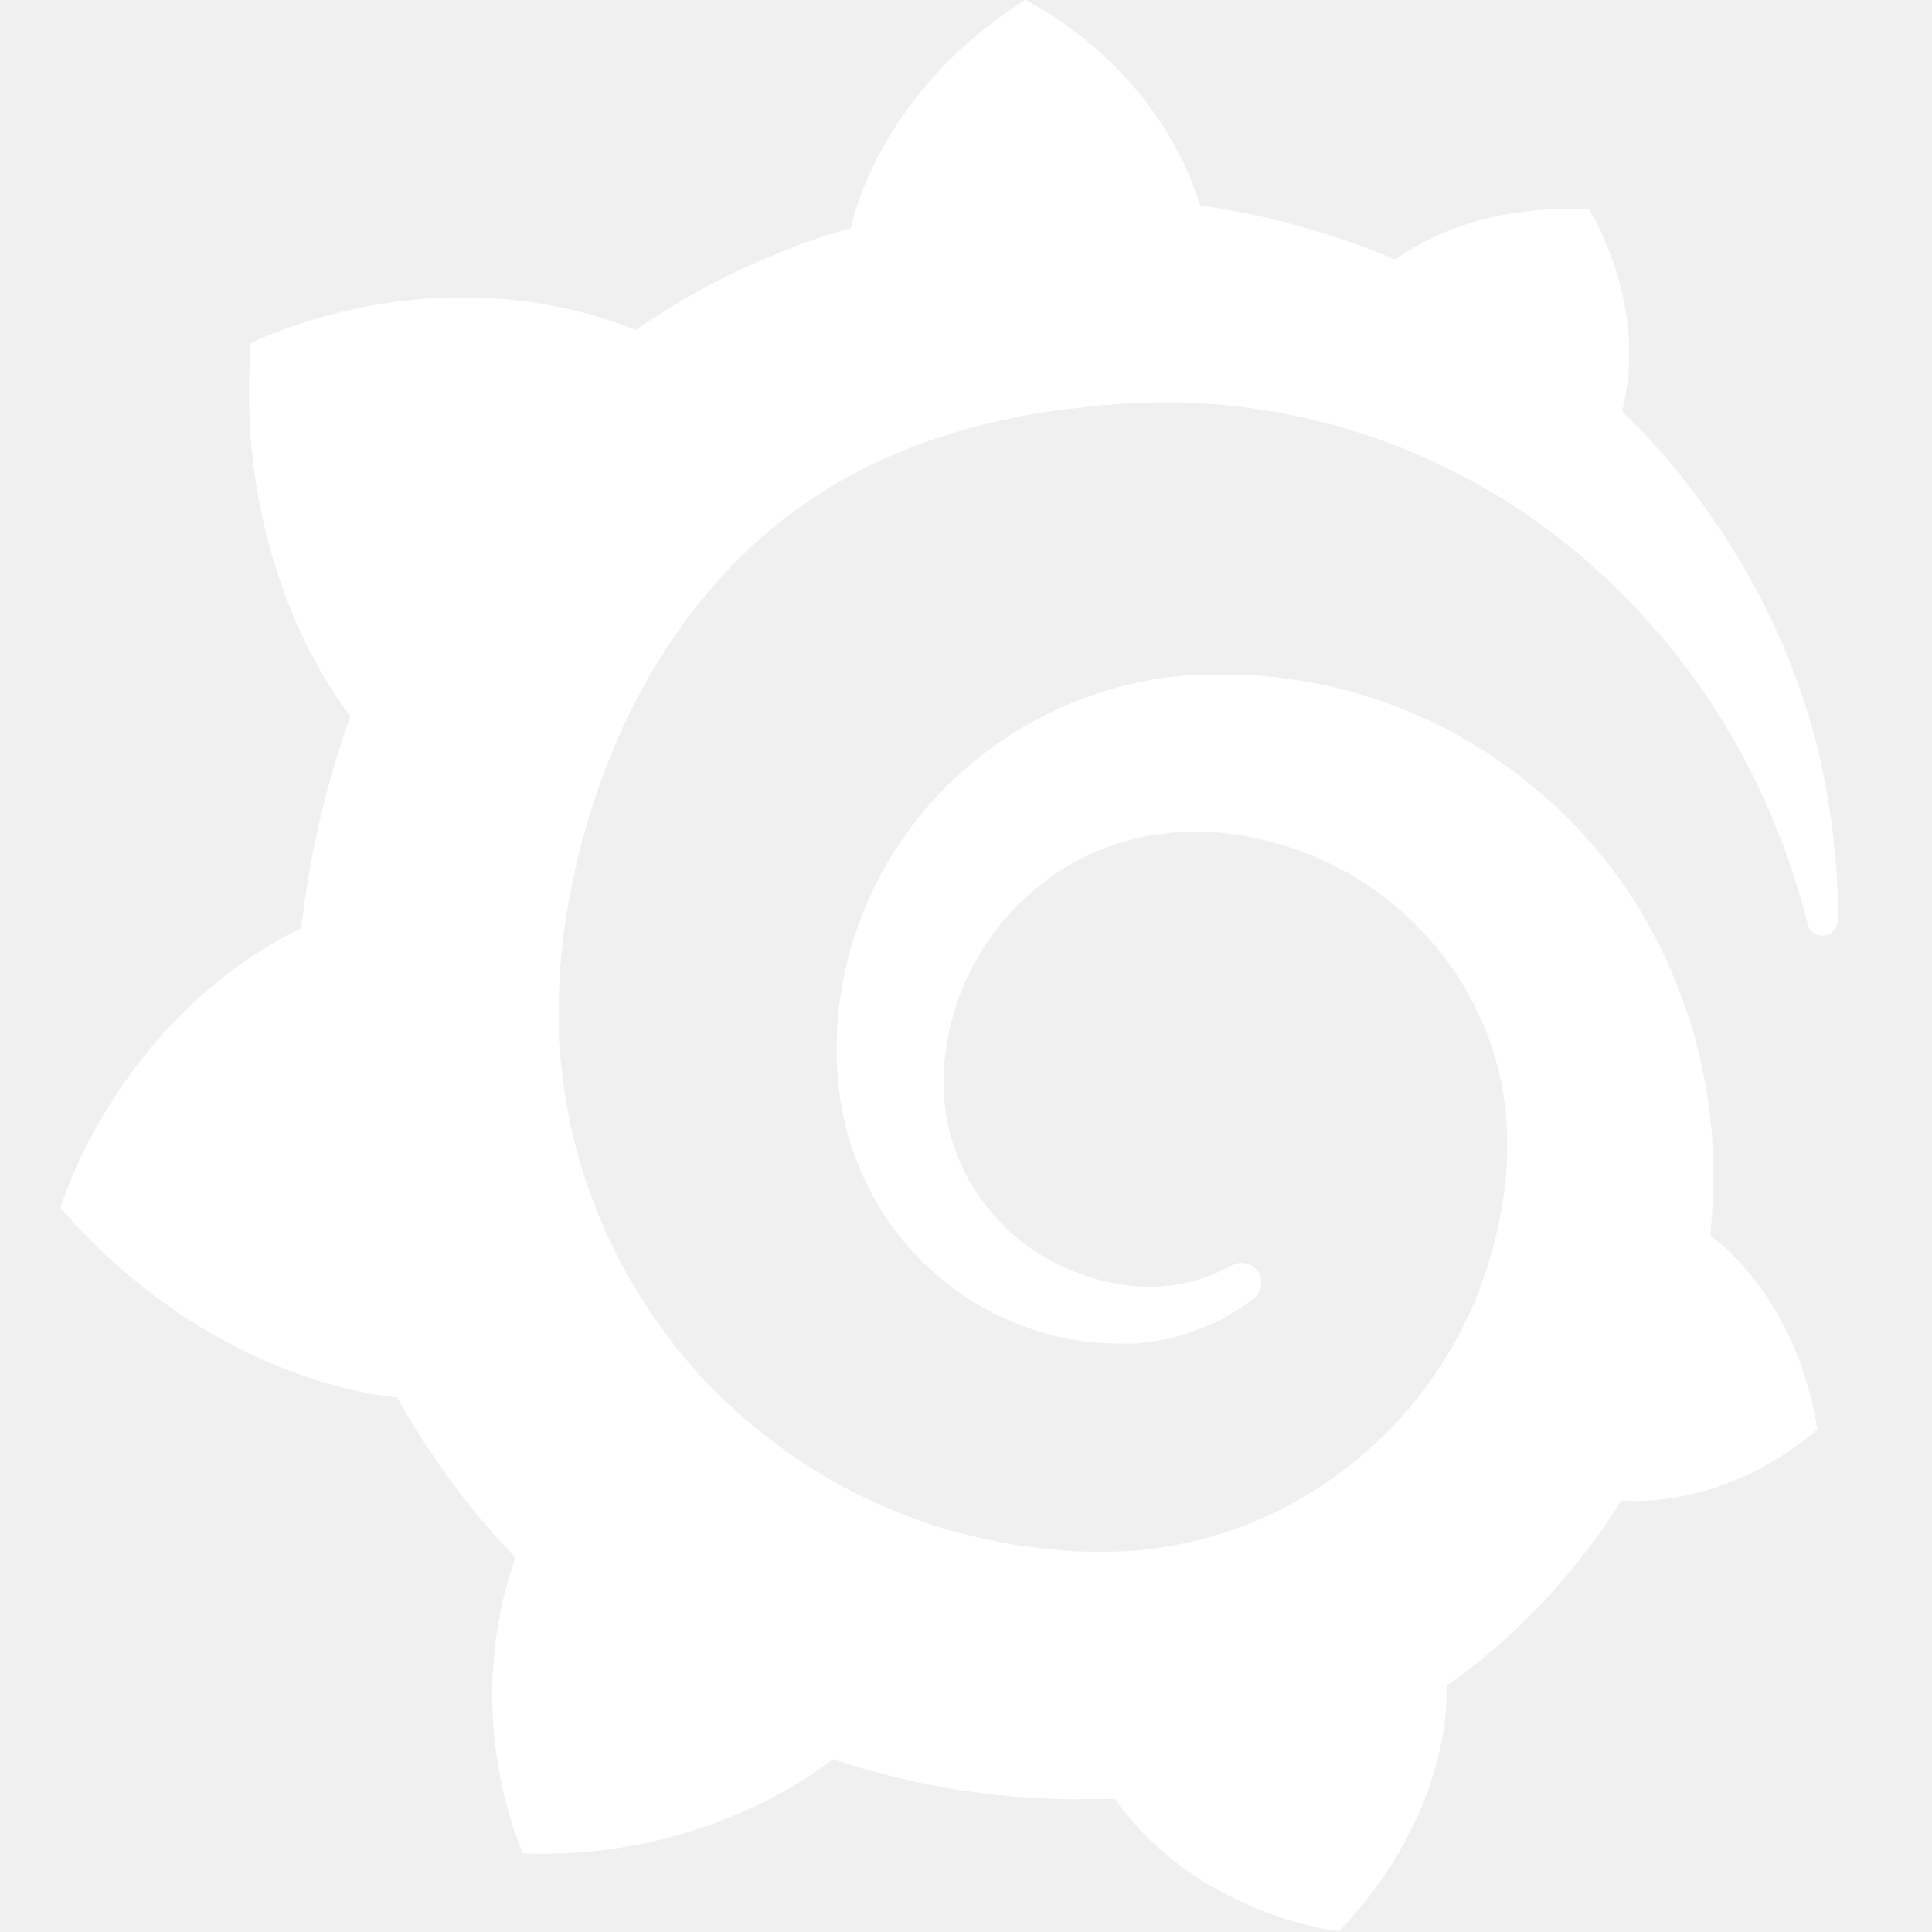
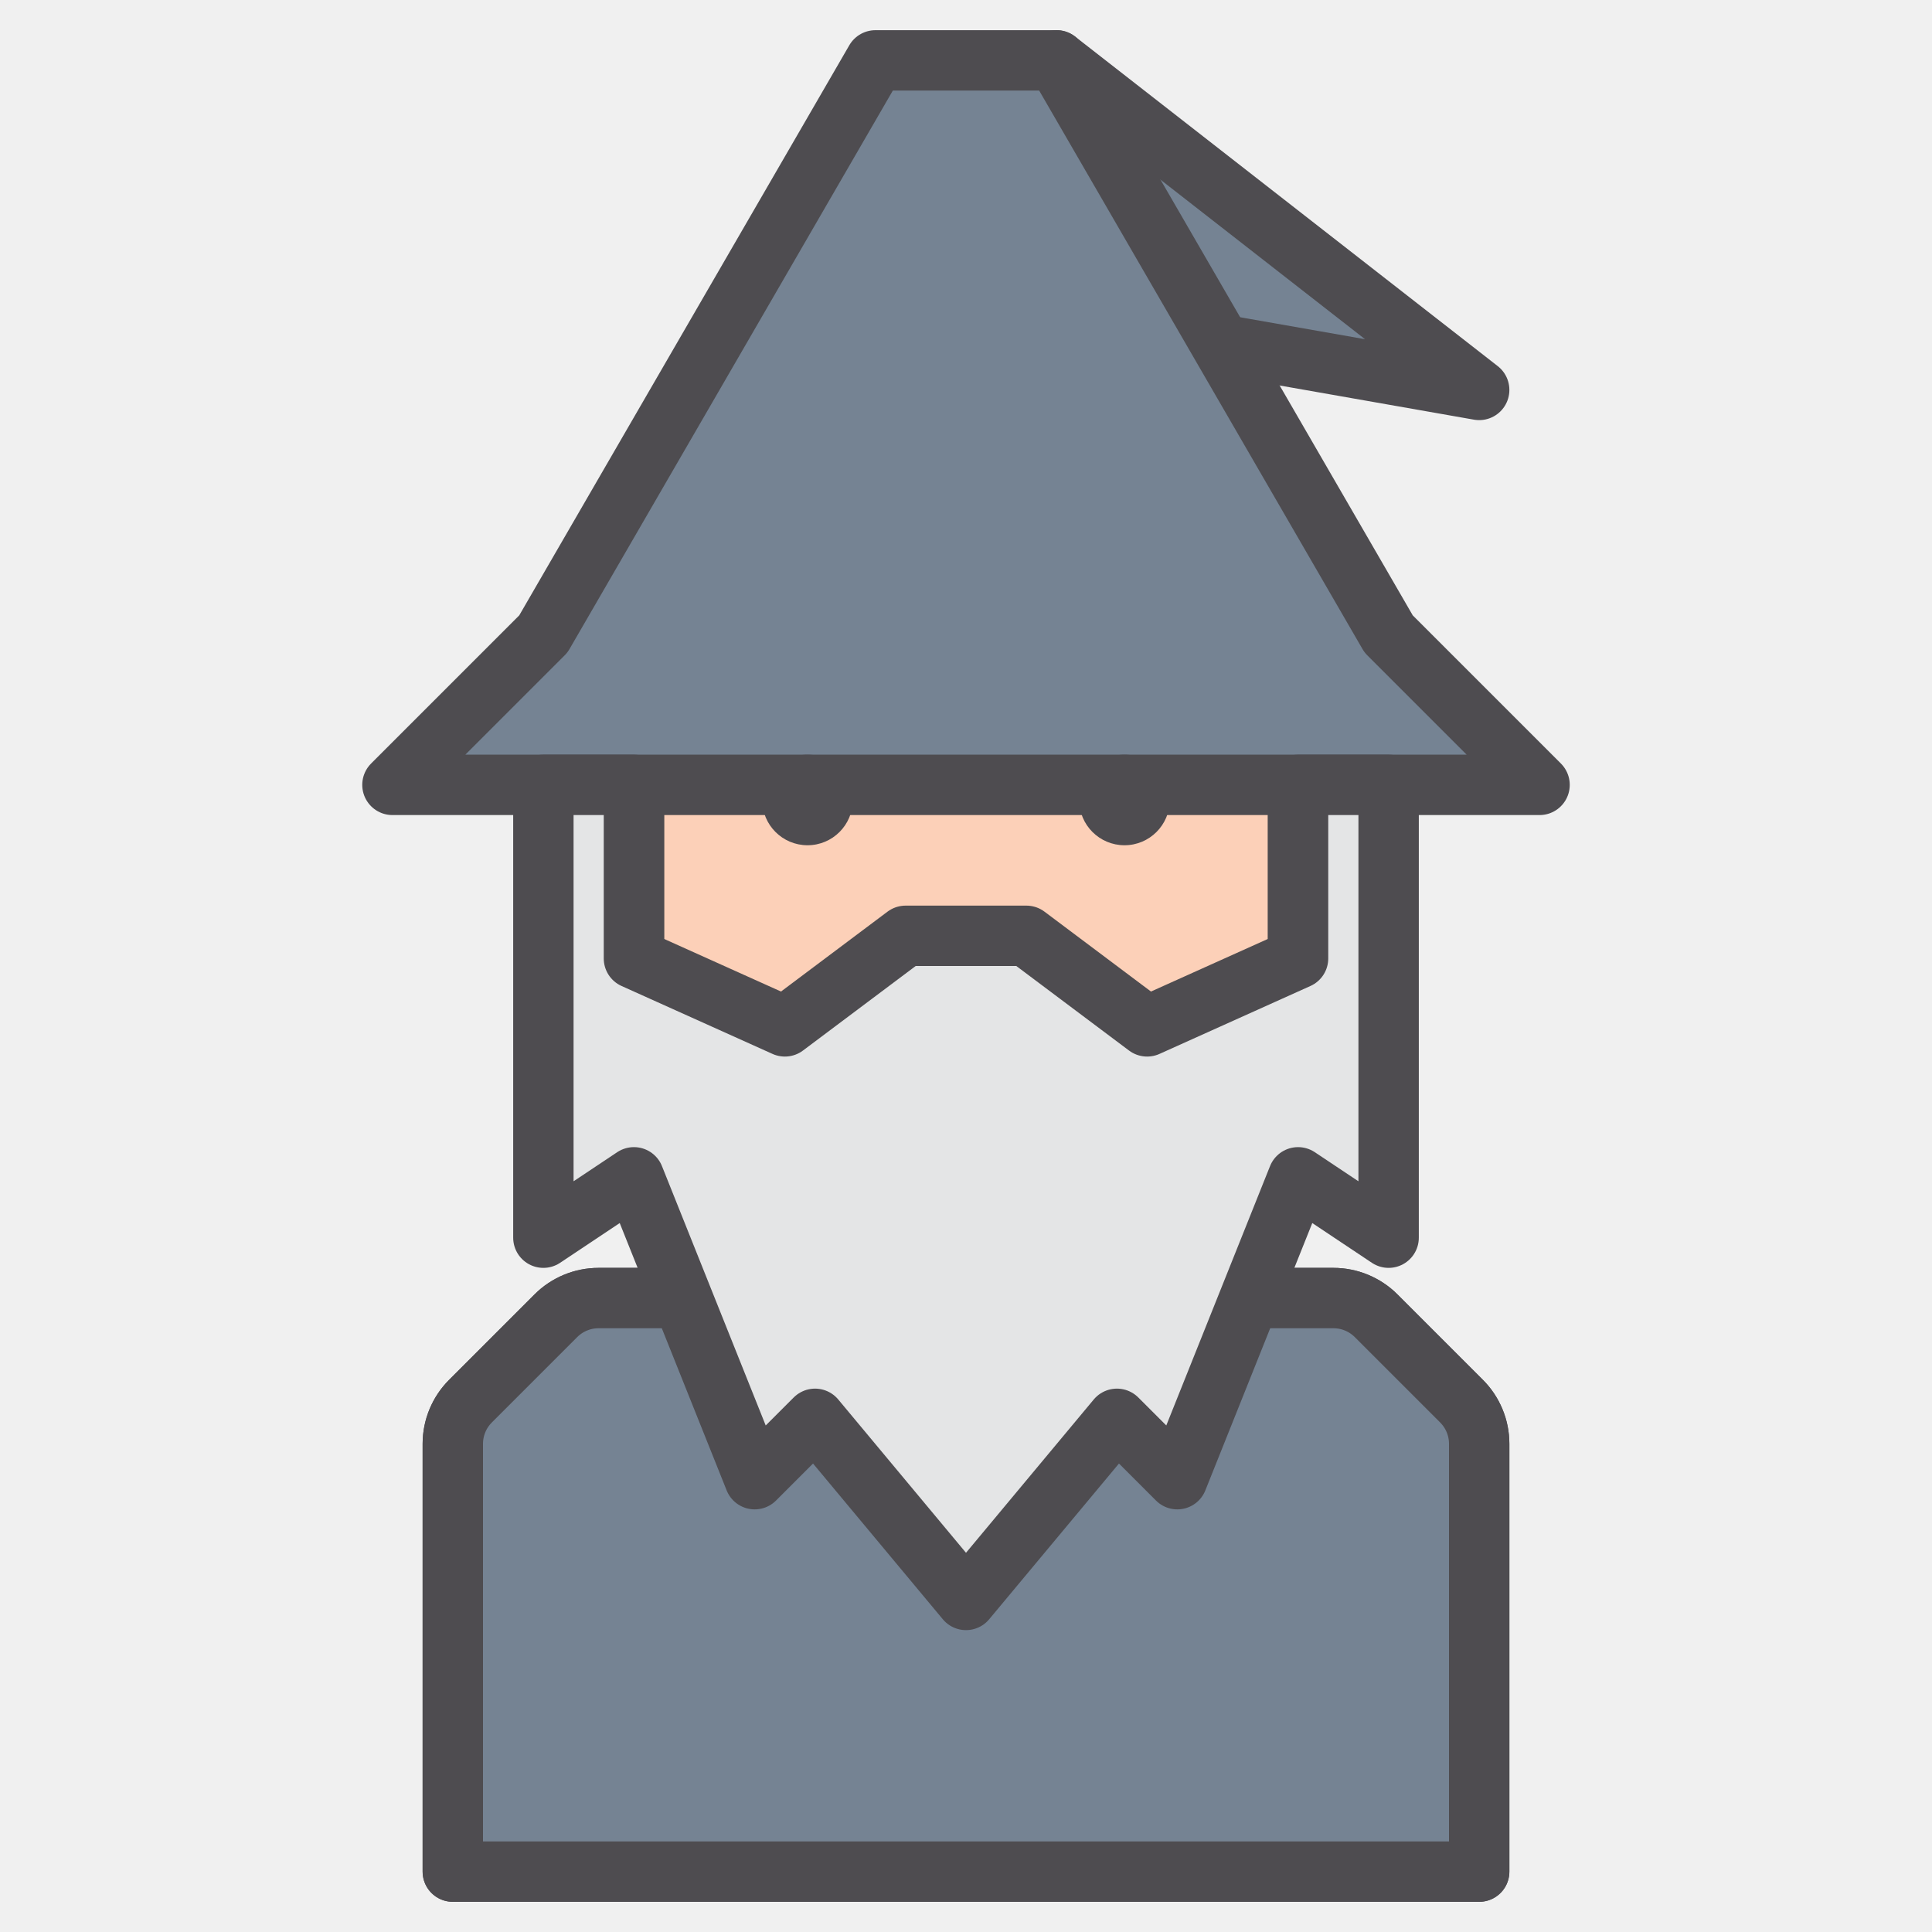
- <svg xmlns="http://www.w3.org/2000/svg" width="16px" height="16px" viewBox="0 0 16 16" version="1.1">
-   <defs />
-   <g id="Page-1" stroke="none" stroke-width="1" fill="none" fill-rule="evenodd">
-     <g id="grafana_icon" transform="translate(0.5, 0)" fill-rule="nonzero" fill="#ffffff">
-       <path d="M14.696,7.06 C14.67,6.791 14.626,6.482 14.538,6.139 C14.45,5.799 14.317,5.425 14.124,5.037 C13.93,4.649 13.678,4.248 13.352,3.856 C13.225,3.702 13.084,3.552 12.934,3.406 C13.158,2.512 12.661,1.736 12.661,1.736 C11.801,1.683 11.255,2.005 11.052,2.15 C11.017,2.137 10.986,2.12 10.951,2.106 C10.805,2.049 10.655,1.992 10.497,1.943 C10.343,1.895 10.184,1.851 10.021,1.811 C9.858,1.772 9.695,1.741 9.527,1.714 C9.496,1.71 9.47,1.705 9.439,1.701 C9.065,0.502 7.989,-2.84217094e-14 7.989,-2.84217094e-14 C6.786,0.762 6.562,1.829 6.562,1.829 C6.562,1.829 6.557,1.851 6.548,1.89 C6.482,1.908 6.416,1.93 6.35,1.948 C6.258,1.974 6.165,2.009 6.077,2.045 C5.984,2.08 5.896,2.115 5.804,2.155 C5.623,2.234 5.442,2.322 5.266,2.419 C5.094,2.516 4.927,2.622 4.764,2.732 C4.742,2.723 4.72,2.715 4.72,2.715 C3.054,2.08 1.578,2.842 1.578,2.842 C1.441,4.614 2.243,5.729 2.402,5.931 C2.362,6.042 2.327,6.152 2.291,6.262 C2.168,6.663 2.076,7.073 2.018,7.5 C2.009,7.562 2.001,7.624 1.996,7.685 C0.454,8.448 0,10.003 0,10.003 C1.282,11.48 2.781,11.572 2.781,11.572 C2.781,11.572 2.785,11.568 2.785,11.568 C2.975,11.907 3.195,12.229 3.442,12.533 C3.547,12.661 3.653,12.78 3.768,12.898 C3.301,14.238 3.834,15.349 3.834,15.349 C5.262,15.402 6.2,14.723 6.399,14.569 C6.54,14.617 6.685,14.661 6.83,14.696 C7.271,14.811 7.721,14.877 8.17,14.895 C8.28,14.899 8.395,14.904 8.505,14.899 L8.558,14.899 L8.593,14.899 L8.664,14.899 L8.734,14.895 L8.734,14.899 C9.408,15.86 10.589,15.996 10.589,15.996 C11.431,15.111 11.48,14.229 11.48,14.04 L11.48,14.04 C11.48,14.04 11.48,14.035 11.48,14.027 C11.48,14.009 11.48,14 11.48,14 L11.48,14 C11.48,13.987 11.48,13.974 11.48,13.961 C11.656,13.837 11.823,13.705 11.982,13.559 C12.317,13.255 12.612,12.907 12.859,12.533 C12.881,12.497 12.903,12.462 12.925,12.427 C13.877,12.48 14.551,11.836 14.551,11.836 C14.392,10.845 13.828,10.36 13.709,10.268 L13.709,10.268 C13.709,10.268 13.705,10.263 13.696,10.259 C13.687,10.254 13.687,10.25 13.687,10.25 C13.687,10.25 13.687,10.25 13.687,10.25 C13.683,10.246 13.674,10.241 13.665,10.237 C13.67,10.175 13.674,10.118 13.678,10.056 C13.687,9.95 13.687,9.84 13.687,9.734 L13.687,9.655 L13.687,9.615 L13.687,9.593 C13.687,9.567 13.687,9.576 13.687,9.567 L13.683,9.501 L13.678,9.413 C13.678,9.382 13.674,9.355 13.67,9.329 C13.665,9.303 13.665,9.272 13.661,9.245 L13.652,9.162 L13.639,9.078 C13.621,8.968 13.604,8.862 13.577,8.752 C13.476,8.324 13.308,7.919 13.092,7.553 C12.872,7.187 12.599,6.866 12.286,6.592 C11.977,6.319 11.629,6.099 11.268,5.936 C10.902,5.773 10.523,5.667 10.144,5.619 C9.955,5.592 9.765,5.583 9.576,5.588 L9.505,5.588 L9.488,5.588 C9.483,5.588 9.461,5.588 9.466,5.588 L9.435,5.588 L9.364,5.592 C9.338,5.592 9.311,5.597 9.289,5.597 C9.192,5.605 9.095,5.619 9.003,5.636 C8.624,5.707 8.267,5.843 7.954,6.033 C7.641,6.222 7.368,6.456 7.148,6.72 C6.927,6.985 6.756,7.28 6.637,7.584 C6.518,7.888 6.451,8.205 6.434,8.509 C6.429,8.584 6.429,8.664 6.429,8.739 C6.429,8.756 6.429,8.778 6.429,8.796 L6.434,8.858 C6.438,8.893 6.438,8.932 6.443,8.968 C6.456,9.122 6.487,9.272 6.526,9.413 C6.61,9.699 6.742,9.959 6.905,10.18 C7.068,10.4 7.267,10.581 7.474,10.726 C7.681,10.867 7.906,10.968 8.126,11.034 C8.346,11.101 8.567,11.127 8.774,11.127 C8.8,11.127 8.827,11.127 8.849,11.127 C8.862,11.127 8.875,11.127 8.888,11.127 C8.902,11.127 8.915,11.127 8.928,11.123 C8.95,11.123 8.972,11.118 8.994,11.118 C8.999,11.118 9.007,11.118 9.012,11.114 L9.034,11.109 C9.047,11.109 9.06,11.105 9.073,11.105 C9.1,11.101 9.122,11.096 9.148,11.092 C9.175,11.087 9.197,11.083 9.219,11.074 C9.267,11.065 9.311,11.048 9.355,11.034 C9.444,11.004 9.532,10.968 9.607,10.929 C9.686,10.889 9.756,10.841 9.827,10.796 C9.845,10.783 9.867,10.77 9.884,10.752 C9.955,10.695 9.968,10.589 9.911,10.519 C9.862,10.457 9.774,10.44 9.704,10.479 C9.686,10.488 9.668,10.497 9.651,10.506 C9.589,10.536 9.527,10.563 9.461,10.585 C9.395,10.607 9.325,10.625 9.254,10.638 C9.219,10.642 9.184,10.647 9.144,10.651 C9.126,10.651 9.109,10.655 9.087,10.655 C9.069,10.655 9.047,10.655 9.034,10.655 C9.016,10.655 8.999,10.655 8.981,10.655 C8.959,10.655 8.937,10.655 8.915,10.651 C8.915,10.651 8.902,10.651 8.91,10.651 L8.902,10.651 L8.888,10.651 C8.88,10.651 8.866,10.651 8.858,10.647 C8.835,10.642 8.818,10.642 8.796,10.638 C8.633,10.616 8.47,10.567 8.315,10.497 C8.157,10.426 8.007,10.329 7.87,10.206 C7.734,10.083 7.615,9.937 7.522,9.77 C7.43,9.602 7.364,9.417 7.333,9.223 C7.32,9.126 7.311,9.025 7.315,8.928 C7.315,8.902 7.32,8.875 7.32,8.849 C7.32,8.858 7.32,8.844 7.32,8.844 L7.32,8.835 L7.32,8.813 C7.32,8.8 7.324,8.787 7.324,8.774 C7.328,8.721 7.337,8.668 7.346,8.615 C7.421,8.192 7.632,7.778 7.959,7.465 C8.042,7.386 8.13,7.315 8.223,7.249 C8.315,7.183 8.417,7.126 8.523,7.077 C8.628,7.029 8.734,6.989 8.849,6.958 C8.959,6.927 9.073,6.91 9.192,6.897 C9.25,6.892 9.307,6.888 9.369,6.888 C9.386,6.888 9.395,6.888 9.408,6.888 L9.457,6.888 L9.488,6.888 C9.501,6.888 9.488,6.888 9.492,6.888 L9.505,6.888 L9.554,6.892 C9.682,6.901 9.805,6.919 9.928,6.949 C10.175,7.002 10.418,7.095 10.642,7.218 C11.092,7.469 11.475,7.857 11.709,8.324 C11.828,8.558 11.911,8.809 11.951,9.069 C11.96,9.135 11.969,9.201 11.973,9.267 L11.977,9.316 L11.982,9.364 C11.982,9.382 11.982,9.4 11.982,9.413 C11.982,9.43 11.982,9.448 11.982,9.461 L11.982,9.505 L11.982,9.554 C11.982,9.585 11.977,9.638 11.977,9.668 C11.973,9.739 11.964,9.814 11.955,9.884 C11.947,9.955 11.933,10.025 11.92,10.096 C11.907,10.166 11.889,10.237 11.872,10.303 C11.836,10.44 11.792,10.576 11.74,10.713 C11.634,10.977 11.493,11.233 11.325,11.466 C10.986,11.933 10.523,12.312 9.994,12.555 C9.73,12.674 9.452,12.762 9.166,12.806 C9.025,12.832 8.88,12.846 8.734,12.85 L8.708,12.85 L8.686,12.85 L8.637,12.85 L8.567,12.85 L8.531,12.85 C8.549,12.85 8.527,12.85 8.527,12.85 L8.514,12.85 C8.434,12.85 8.36,12.846 8.28,12.837 C7.972,12.815 7.668,12.757 7.368,12.674 C7.073,12.59 6.786,12.471 6.513,12.33 C5.971,12.039 5.482,11.643 5.103,11.162 C4.913,10.924 4.746,10.664 4.609,10.395 C4.473,10.127 4.363,9.84 4.283,9.554 C4.204,9.263 4.156,8.968 4.134,8.668 L4.129,8.611 L4.129,8.598 L4.129,8.584 L4.129,8.558 L4.129,8.509 L4.129,8.496 L4.129,8.479 L4.129,8.443 L4.129,8.373 L4.129,8.36 C4.129,8.36 4.129,8.364 4.129,8.355 L4.129,8.329 C4.129,8.293 4.129,8.254 4.129,8.219 C4.134,8.073 4.147,7.919 4.164,7.769 C4.182,7.619 4.208,7.465 4.239,7.315 C4.27,7.165 4.305,7.016 4.349,6.866 C4.433,6.57 4.539,6.284 4.662,6.015 C4.913,5.478 5.24,4.997 5.632,4.614 C5.729,4.517 5.83,4.429 5.936,4.341 C6.042,4.257 6.152,4.178 6.266,4.103 C6.377,4.028 6.496,3.962 6.614,3.9 C6.672,3.869 6.733,3.838 6.795,3.812 C6.826,3.799 6.857,3.785 6.888,3.772 C6.919,3.759 6.949,3.746 6.98,3.732 C7.104,3.68 7.231,3.636 7.364,3.596 C7.394,3.587 7.43,3.578 7.461,3.565 C7.491,3.556 7.527,3.547 7.558,3.539 C7.624,3.521 7.69,3.503 7.756,3.49 C7.787,3.481 7.822,3.477 7.857,3.468 C7.892,3.459 7.923,3.455 7.959,3.446 C7.994,3.442 8.025,3.433 8.06,3.428 L8.108,3.42 L8.161,3.411 C8.197,3.406 8.227,3.402 8.263,3.398 C8.302,3.393 8.338,3.389 8.377,3.384 C8.408,3.38 8.461,3.376 8.492,3.371 C8.514,3.367 8.54,3.367 8.562,3.362 L8.611,3.358 L8.633,3.354 L8.659,3.354 C8.699,3.349 8.734,3.349 8.774,3.345 L8.831,3.34 C8.831,3.34 8.853,3.34 8.835,3.34 L8.849,3.34 L8.875,3.34 C8.906,3.34 8.941,3.336 8.972,3.336 C9.1,3.331 9.232,3.331 9.36,3.336 C9.615,3.345 9.867,3.376 10.109,3.42 C10.598,3.512 11.056,3.666 11.475,3.874 C11.894,4.076 12.264,4.327 12.59,4.601 C12.612,4.618 12.63,4.636 12.652,4.654 C12.669,4.671 12.691,4.689 12.709,4.706 C12.749,4.742 12.784,4.777 12.824,4.812 C12.863,4.847 12.898,4.883 12.934,4.918 C12.969,4.953 13.004,4.988 13.04,5.028 C13.176,5.173 13.304,5.319 13.418,5.469 C13.648,5.764 13.833,6.064 13.978,6.346 C13.987,6.363 13.996,6.381 14.005,6.399 C14.013,6.416 14.022,6.434 14.031,6.451 C14.049,6.487 14.066,6.522 14.079,6.557 C14.097,6.592 14.11,6.623 14.128,6.659 C14.141,6.694 14.159,6.725 14.172,6.76 C14.225,6.892 14.278,7.02 14.317,7.139 C14.384,7.333 14.432,7.505 14.472,7.654 C14.485,7.716 14.542,7.756 14.604,7.747 C14.67,7.743 14.718,7.69 14.718,7.624 C14.723,7.465 14.718,7.276 14.696,7.06 Z" id="Shape" />
+ <svg xmlns="http://www.w3.org/2000/svg" height="64px" style="enable-background:new 0 0 64 64;" version="1.1" viewBox="0 0 64 64" width="64px" xml:space="preserve">
+   <style type="text/css">
+ 	.st0{display:none;}
+ 	.st1{display:inline;}
+ 	.st2{fill:#F79765;}
+ 	.st3{fill:none;stroke:#4E4C50;stroke-width:2;stroke-linejoin:round;stroke-miterlimit:10;}
+ 	.st4{fill:#F48B91;}
+ 	.st5{fill:#8F8A8F;}
+ 	.st6{fill:#FCD0B8;}
+ 	.st7{fill:#FFFEF9;}
+ 	.st8{fill:#4E4C50;}
+ 	.st9{fill:#FFF1AD;}
+ 	.st10{fill:#618FB4;}
+ 	.st11{fill:#79A0C1;}
+ 	.st12{fill:#29739D;}
+ 	.st13{fill:#BB5A45;}
+ 	.st14{fill:#F58870;}
+ 	.st15{fill:#909AA7;}
+ 	.st16{fill:#F79E88;}
+ 	.st17{fill:#E4E5E6;}
+ 	.st18{fill:#C7E8E8;}
+ 	.st19{fill:#84D0D3;}
+ 	.st20{fill:#F8F8F9;}
+ 	.st21{fill:#B9E5FB;}
+ 	.st22{fill:#F99F38;}
+ 	.st23{fill:#FBB568;}
+ 	.st24{fill:#F69679;}
+ 	.st25{fill:#758393;}
+ 	.st26{fill:#8892A1;}
+ 	.st27{fill:#586775;}
+ 	.st28{fill:#D1D3D4;}
+ 	.st29{fill:#4EBDE5;}
+ 	.st30{fill:none;stroke:#FFFEF9;stroke-width:2;stroke-miterlimit:10;}
+ 	.st31{fill:#FFE5C7;}
+ 	.st32{fill:none;stroke:#F58870;stroke-width:2;stroke-miterlimit:10;}
+ 	.st33{fill:#CF9765;}
+ 	.st34{fill:none;stroke:#758393;stroke-width:2;stroke-linecap:round;stroke-linejoin:round;stroke-miterlimit:10;}
+ 	.st35{fill:#B8E1DA;}
+ 	.st36{fill:none;stroke:#AFB5BF;stroke-width:2;stroke-miterlimit:10;}
+ 	.st37{fill:#DB826C;}
+ 	.st38{fill:#D5BF4D;}
+ 	.st39{display:none;opacity:0.19;}
+ 	.st40{display:inline;fill:#EC2027;}
+ 	.st41{display:inline;fill:#4E4C50;}
+ </style>
+   <g class="st0" id="guide" />
+   <g id="Layer_3" />
+   <g id="Layer_2">
+     <g>
+       <path class="st6" d="M48.414,46.414l-2.828-2.828C45.211,43.211,44.702,43,44.172,43H37v-4H27v4h-7.172    c-0.53,0-1.039,0.211-1.414,0.586l-2.828,2.828C15.211,46.789,15,47.298,15,47.828V62h34V47.828    C49,47.298,48.789,46.789,48.414,46.414z" />
+       <path class="st3" d="M48.414,46.414l-2.828-2.828C45.211,43.211,44.702,43,44.172,43H37v-4H27v4h-7.172    c-0.53,0-1.039,0.211-1.414,0.586l-2.828,2.828C15.211,46.789,15,47.298,15,47.828V62h34V47.828    C49,47.298,48.789,46.789,48.414,46.414z" />
+       <path class="st25" d="M48.414,46.414l-2.828-2.828C45.211,43.211,44.702,43,44.172,43H37H27h-7.172    c-0.53,0-1.039,0.211-1.414,0.586l-2.828,2.828C15.211,46.789,15,47.298,15,47.828V62h34V47.828    C49,47.298,48.789,46.789,48.414,46.414z" />
+       <path class="st3" d="M48.414,46.414l-2.828-2.828C45.211,43.211,44.702,43,44.172,43H37H27h-7.172    c-0.53,0-1.039,0.211-1.414,0.586l-2.828,2.828C15.211,46.789,15,47.298,15,47.828V62h34V47.828    C49,47.298,48.789,46.789,48.414,46.414z" />
+       <polygon class="st6" points="21,20 21,35 25,39 39,39 43,35 43,20   " />
+       <polygon class="st3" points="21,20 21,35 25,39 39,39 43,35 43,20   " />
+       <g>
+         <g>
+           <polygon class="st25" points="35,2 30.042,9.583 49,12.917     " />
+           <polygon class="st3" points="35,2 30.042,9.583 49,12.917     " />
+         </g>
+         <polygon class="st25" points="46,21 35,2 29,2 18,21 13,26 51,26    " />
+         <polygon class="st3" points="46,21 35,2 29,2 18,21 13,26 51,26    " />
+       </g>
+       <g>
+         <g>
+           <polygon class="st17" points="32,53 27,47 25,49 21,39 18,41 18,26 21,26 21,31.75 26,34 30,31 34,31 38,34 43,31.75 43,26       46,26 46,41 43,39 39,49 37,47     " />
+         </g>
+         <g>
+           <polygon class="st3" points="32,53 27,47 25,49 21,39 18,41 18,26 21,26 21,31.75 26,34 30,31 34,31 38,34 43,31.75 43,26       46,26 46,41 43,39 39,49 37,47     " />
+         </g>
+       </g>
+       <g>
+         <circle class="st8" cx="37.25" cy="26.5" r="1.5" />
+         <circle class="st8" cx="26.75" cy="26.5" r="1.5" />
+       </g>
+     </g>
+   </g>
+   <g class="st39" id="sketch">
+     <path class="st41" d="M42.851,31.424c-0.941,0.085-1.808,0.623-2.663,1.006   c-0.787,0.353-1.746,0.656-2.426,1.22c-0.351-0.4-0.757-0.777-1.049-1.119   c-0.468-0.548-0.961-1.316-1.608-1.715c-0.004-0.225-0.149-0.449-0.439-0.45   c-1.738-0.007-3.518-0.121-5.25,0.03c-0.086,0.008-0.151,0.038-0.207,0.077   c-0.079,0.004-0.161,0.03-0.235,0.09c-1.008,0.811-1.848,1.955-3.048,2.518   c-1.404,0.659-3.086-0.535-4.321-1.207c-0.652-0.355-1.235,0.643-0.582,0.995   c1.278,0.689,3.405,2.058,4.873,1.452c1.331-0.549,2.836-1.886,3.563-3.156   c1.64,0.166,3.324,0.101,4.974,0.113c0.218,0.586,0.696,1.078,1.091,1.557   c0.586,0.712,1.447,1.463,1.873,2.281c0.291,0.559,1.22,0.175,1.024-0.432   c-0.03-0.093-0.071-0.186-0.118-0.277c0.724-0.156,1.435-0.551,2.091-0.836   c0.918-0.398,2.032-0.7,2.774-1.38C43.443,31.941,43.242,31.388,42.851,31.424z" />
+     <g class="st1">
+       <path class="st8" d="M46.479,26.661c-1.002,3.57-1.131,7.863-0.883,11.559    c-0.097-0.002-0.199,0.018-0.305,0.093c-0.817,0.575-1.626,1.163-2.452,1.724    c-0.289,0.196-0.335,0.474-0.248,0.705c-0.523,0.862-0.877,1.862-1.303,2.766    c-0.425,0.901-0.812,2.122-1.422,2.966c-0.541-0.419-1.066-1.484-1.549-1.809    c-0.239-0.161-0.662-0.064-0.785,0.206c-0.009,0.021-0.019,0.042-0.028,0.062    c-0.038,0.083-0.058,0.162-0.068,0.241c-1.008,0.693-1.802,1.8-2.615,2.698    c-0.978,1.079-1.99,2.139-2.907,3.27c-0.441,0.544,0.274,1.308,0.786,0.786    c1.02-1.038,1.958-2.164,2.92-3.257c0.735-0.835,1.645-1.674,2.242-2.637    c0.722,0.944,1.934,2.605,2.884,1.338c0.675-0.901,1.093-2.239,1.556-3.271    c0.437-0.975,0.977-2.014,1.22-3.072c0.02-0.013,0.04-0.015,0.06-0.031    c0.75-0.582,1.521-1.14,2.281-1.71c0.149-0.112,0.219-0.261,0.235-0.413    c0.227-0.002,0.451-0.153,0.464-0.459c0.176-3.863,0.615-7.799,0.665-11.653    C47.231,26.331,46.595,26.249,46.479,26.661z" />
+       <path class="st8" d="M17.521,26.661c1.002,3.57,1.131,7.863,0.883,11.559    c0.097-0.002,0.199,0.018,0.305,0.093c0.817,0.575,1.626,1.163,2.452,1.724    c0.289,0.196,0.335,0.474,0.248,0.705c0.523,0.862,0.877,1.862,1.303,2.766    c0.425,0.901,0.812,2.122,1.422,2.966c0.541-0.419,1.066-1.484,1.549-1.809    c0.239-0.161,0.662-0.064,0.785,0.206c0.009,0.021,0.019,0.042,0.028,0.062    c0.038,0.083,0.058,0.162,0.068,0.241c1.008,0.693,1.802,1.8,2.615,2.698    c0.978,1.079,1.99,2.139,2.907,3.27c0.441,0.544-0.274,1.308-0.786,0.786    c-1.02-1.038-1.958-2.164-2.92-3.257c-0.735-0.835-1.645-1.674-2.242-2.637    c-0.722,0.944-1.934,2.605-2.884,1.338c-0.675-0.901-1.093-2.239-1.556-3.271    c-0.437-0.975-0.977-2.014-1.22-3.072c-0.02-0.013-0.04-0.015-0.06-0.031    c-0.75-0.582-1.521-1.14-2.281-1.71c-0.149-0.112-0.219-0.261-0.235-0.413    c-0.227-0.002-0.451-0.153-0.464-0.459c-0.176-3.863-0.615-7.799-0.665-11.653    C16.769,26.331,17.405,26.249,17.521,26.661z" />
    </g>
  </g>
</svg>
